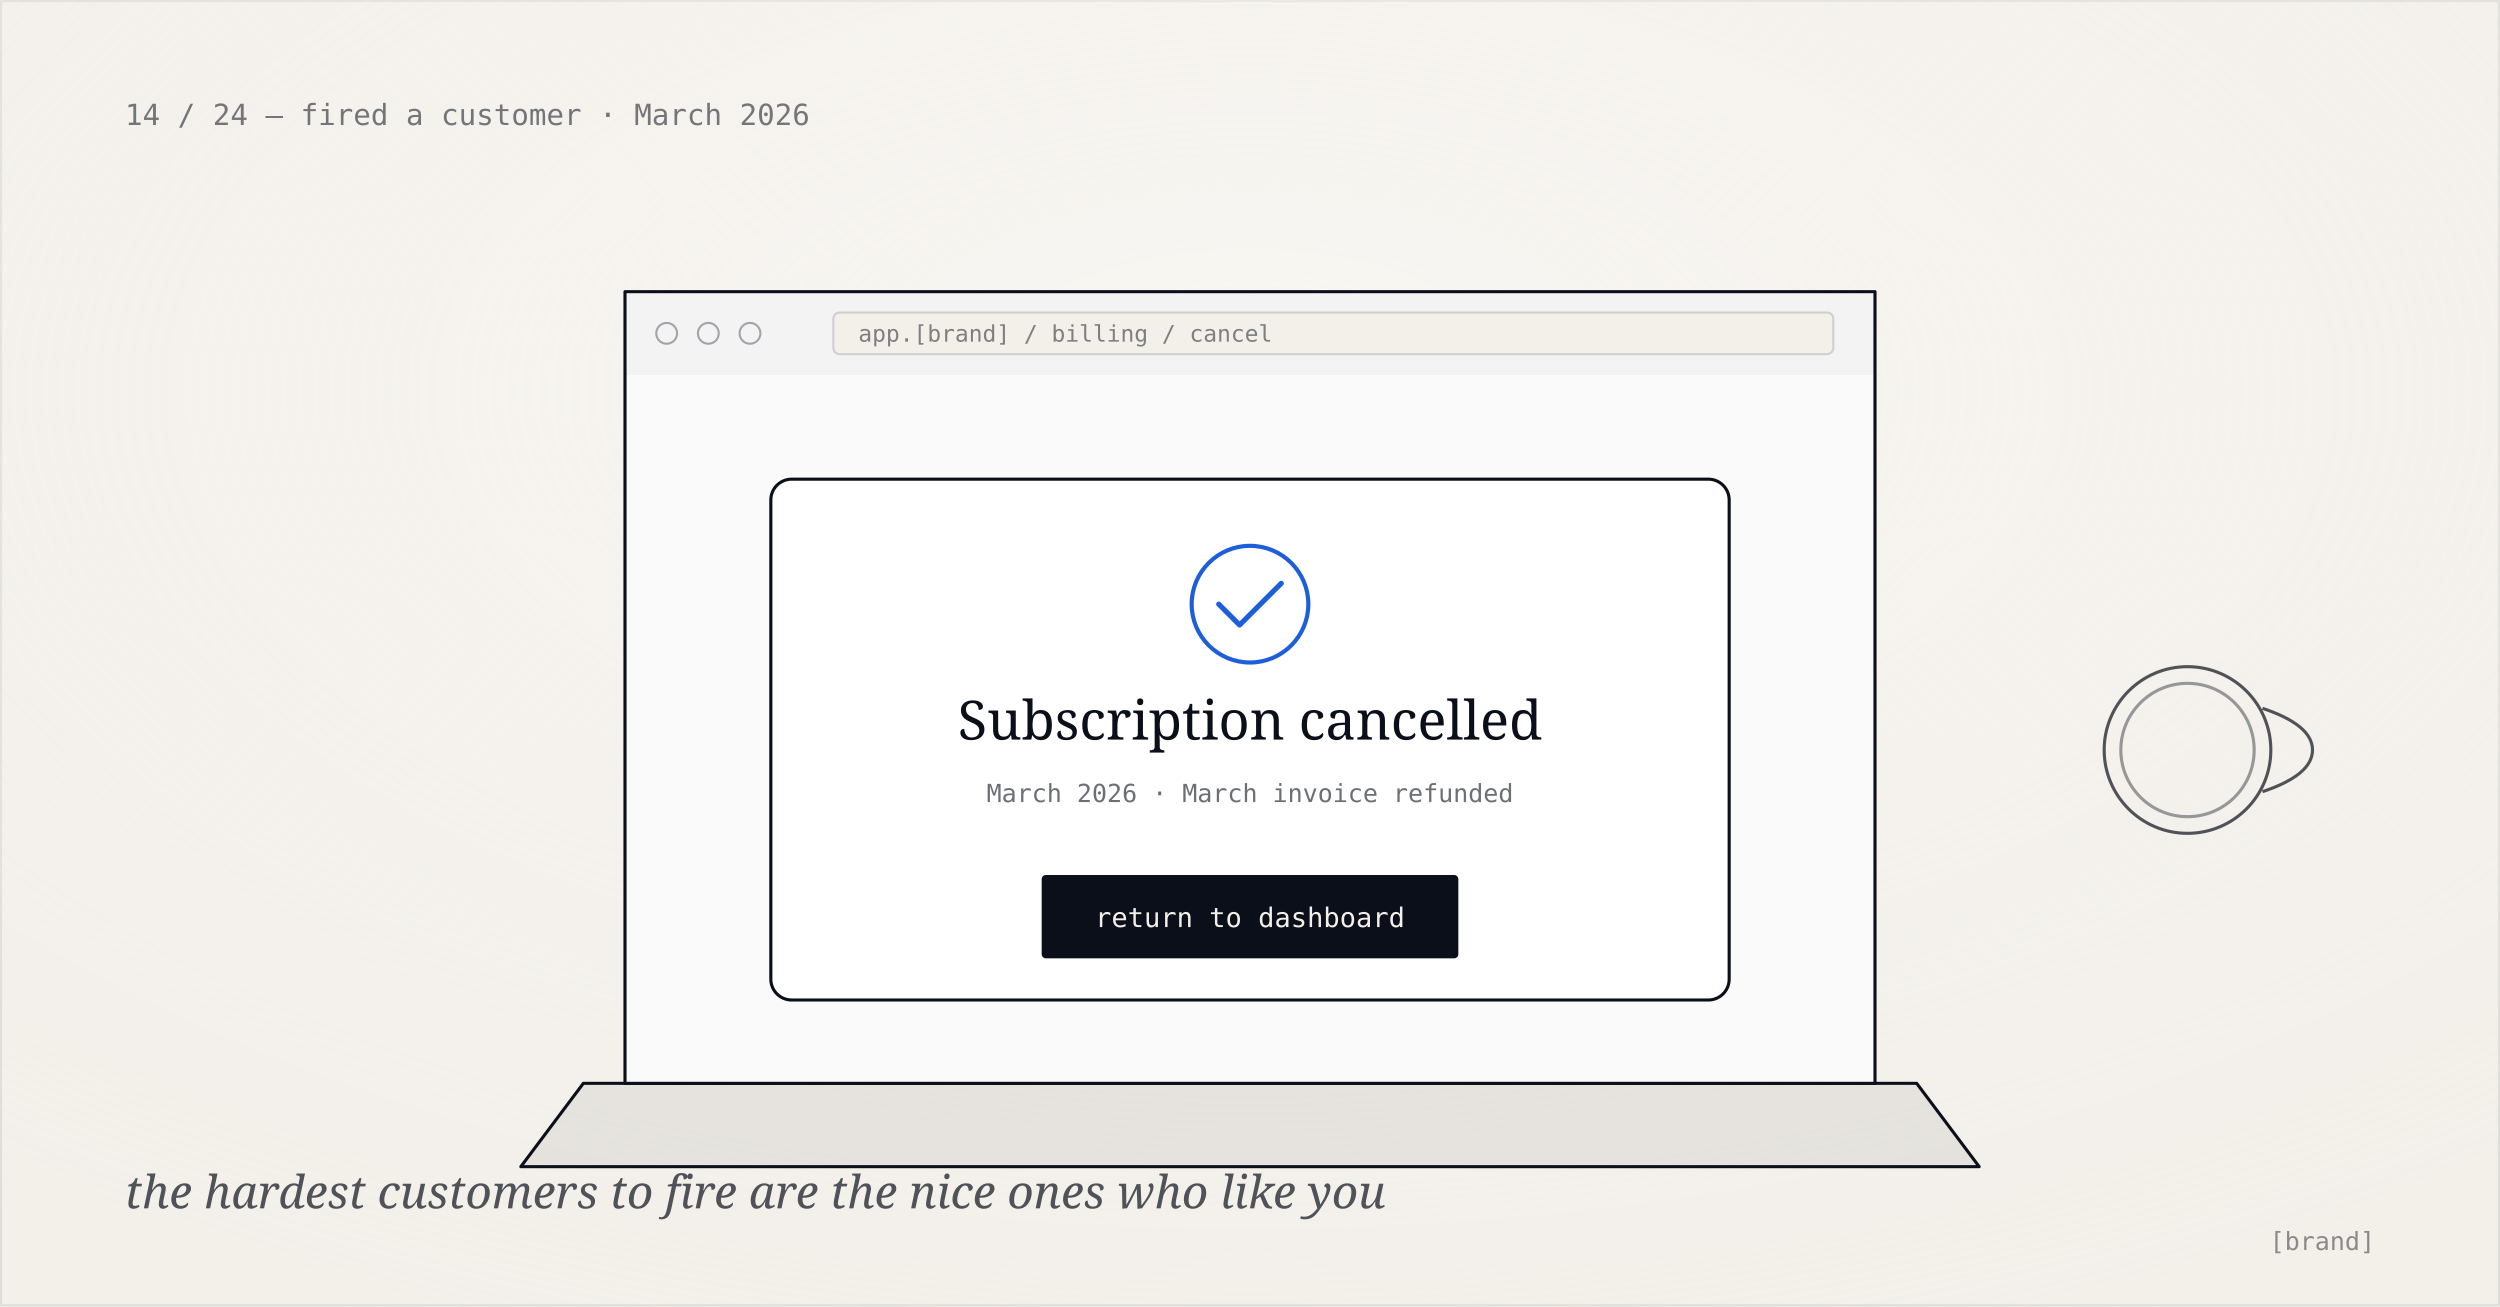
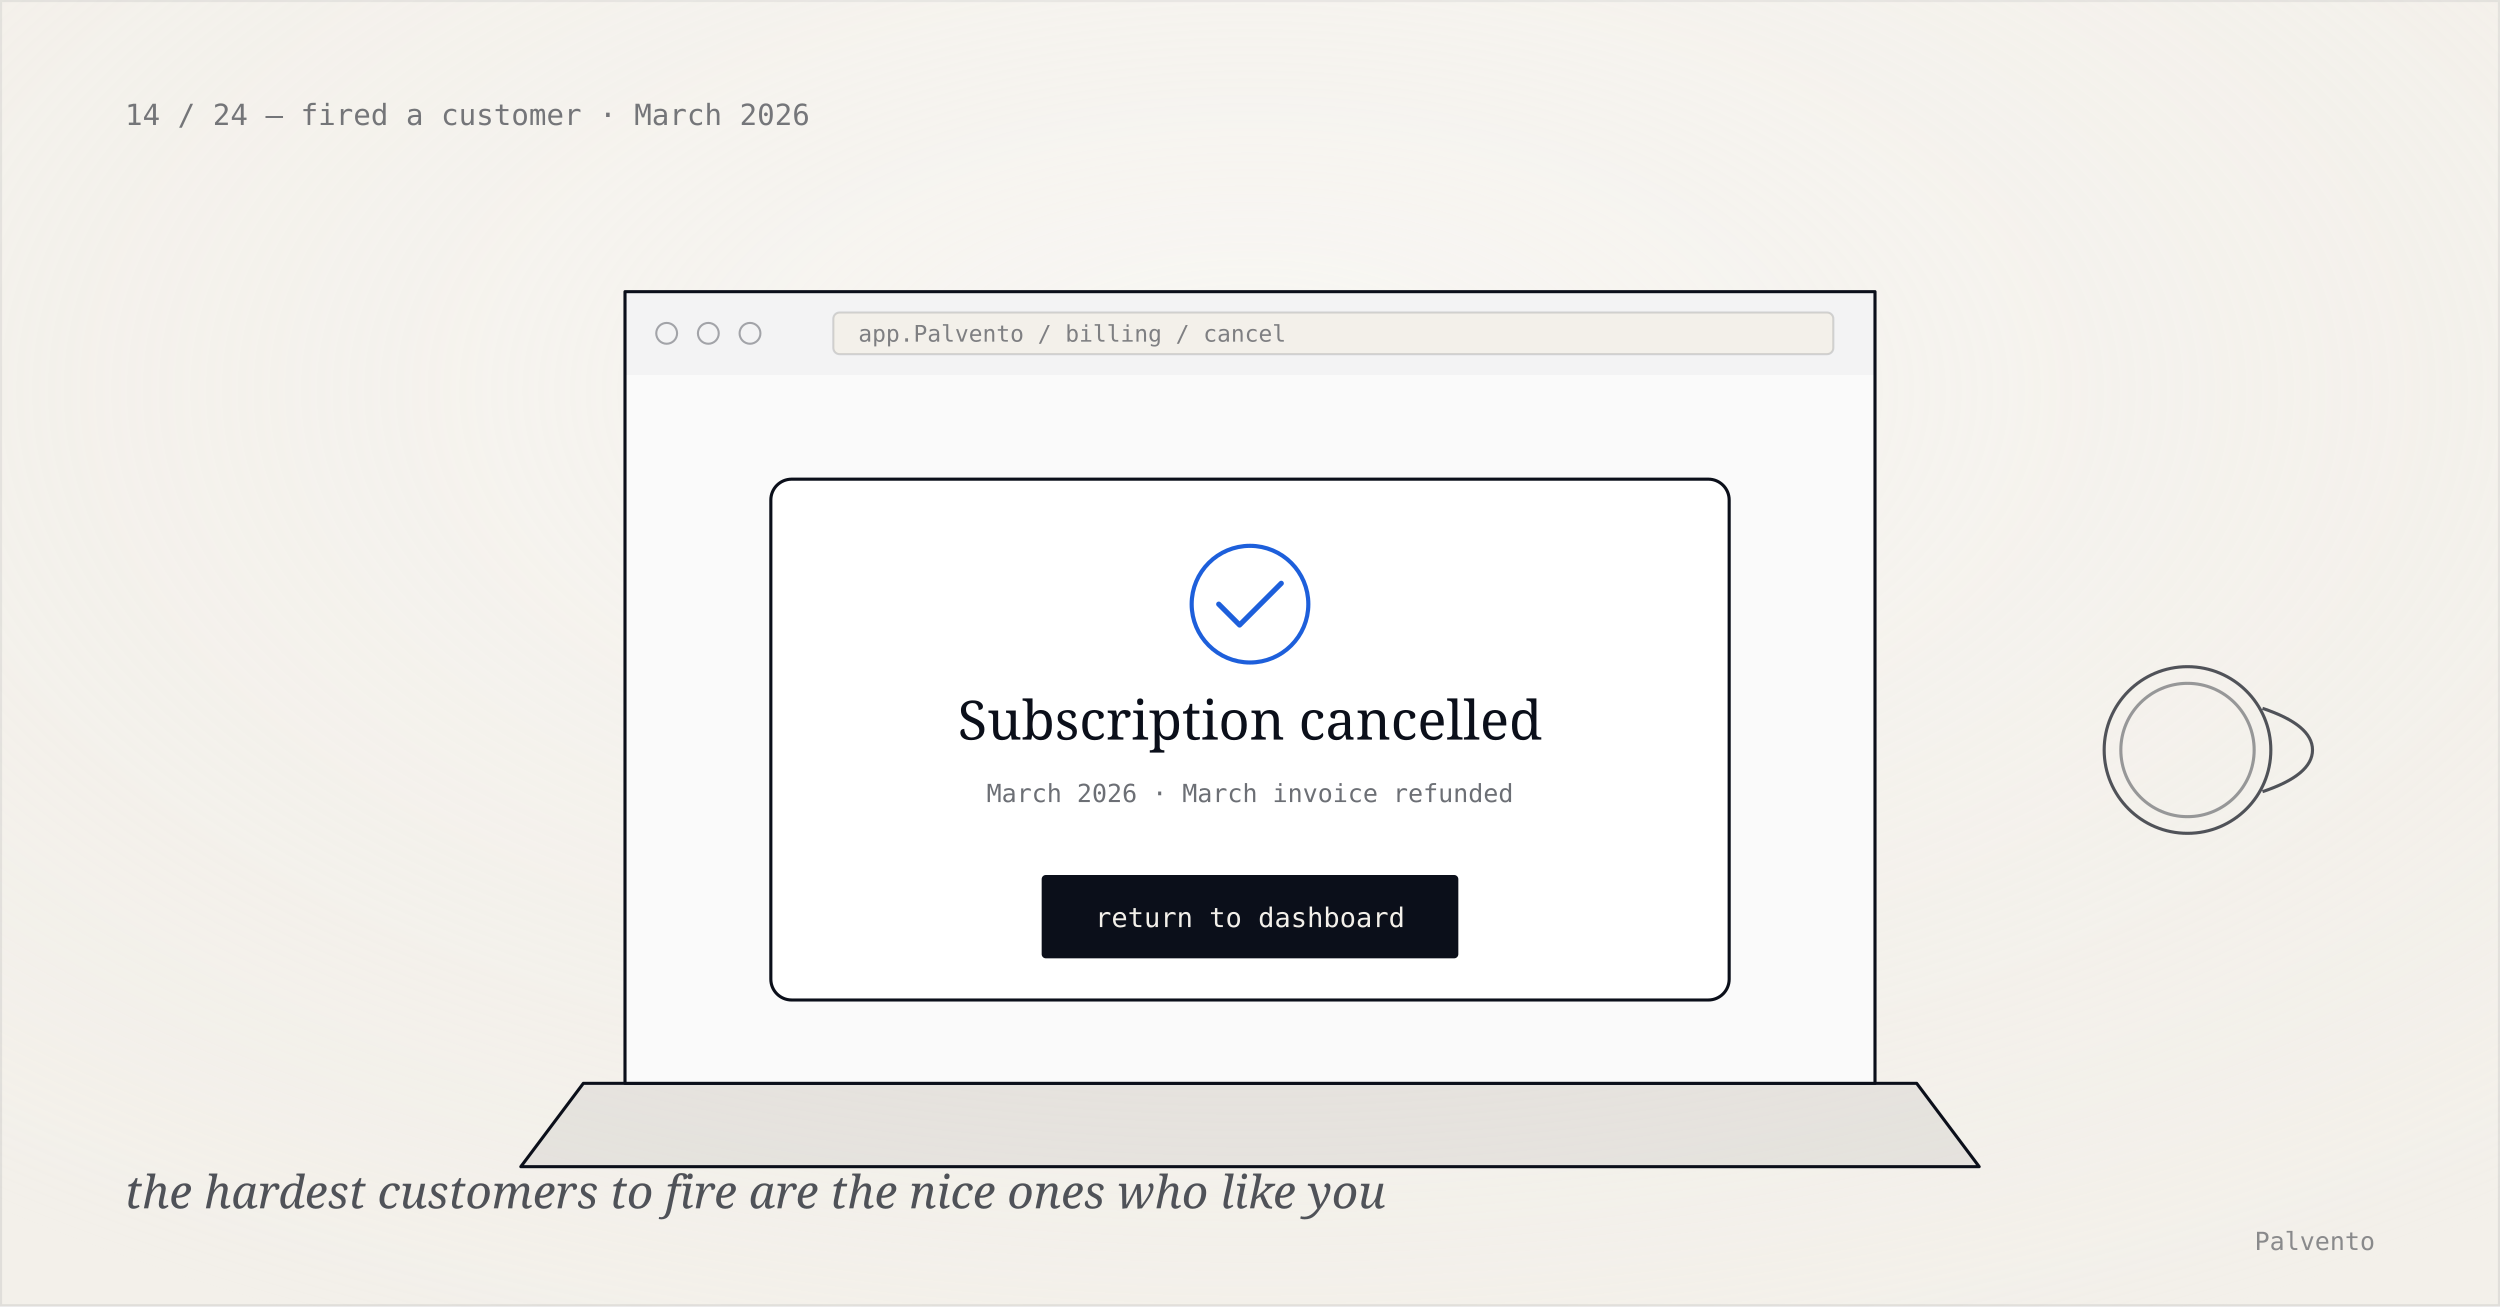
<svg xmlns="http://www.w3.org/2000/svg" width="1200" height="627" viewBox="0 0 1200 627" role="img" aria-labelledby="t14">
  <rect width="1200" height="627" fill="#f3f0ea" />
  <rect x="0.5" y="0.5" width="1199" height="626" fill="none" stroke="#0b0f1a" stroke-opacity="0.08" />
  <defs>
    <radialGradient id="overhead" cx="0.5" cy="0.3" r="0.8">
      <stop offset="0" stop-color="#ffffff" stop-opacity="0.5" />
      <stop offset="1" stop-color="#f3f0ea" stop-opacity="0" />
    </radialGradient>
  </defs>
  <rect width="1200" height="627" fill="url(#overhead)" />
  <g font-family="'Geist Mono', ui-monospace, monospace" font-size="14" fill="#0b0f1a" fill-opacity="0.55">
    <text x="60" y="60">14 / 24 — fired a customer · March 2026</text>
  </g>
  <g>
    <path d="M280 520 L 920 520 L 950 560 L 250 560 Z" fill="#0b0f1a" fill-opacity="0.06" stroke="#0b0f1a" stroke-width="1.5" stroke-linejoin="round" />
    <path d="M300 140 L 900 140 L 900 520 L 300 520 Z" fill="#ffffff" stroke="#0b0f1a" stroke-width="1.5" stroke-linejoin="round" />
  </g>
  <g>
    <rect x="300" y="140" width="600" height="40" fill="#0b0f1a" fill-opacity="0.05" />
    <circle cx="320" cy="160" r="5" fill="none" stroke="#0b0f1a" stroke-width="1" opacity="0.35" />
    <circle cx="340" cy="160" r="5" fill="none" stroke="#0b0f1a" stroke-width="1" opacity="0.35" />
    <circle cx="360" cy="160" r="5" fill="none" stroke="#0b0f1a" stroke-width="1" opacity="0.35" />
    <rect x="400" y="150" width="480" height="20" rx="3" fill="#f3f0ea" stroke="#0b0f1a" stroke-width="1" stroke-opacity="0.15" />
-     <text x="412" y="164" font-family="'Geist Mono', ui-monospace, monospace" font-size="11" fill="#0b0f1a" fill-opacity="0.5">app.[brand] / billing / cancel</text>
+     <text x="412" y="164" font-family="'Geist Mono', ui-monospace, monospace" font-size="11" fill="#0b0f1a" fill-opacity="0.5">app.Palvento / billing / cancel</text>
  </g>
  <rect x="300" y="180" width="600" height="340" fill="#0b0f1a" fill-opacity="0.02" />
  <g>
    <rect x="370" y="230" width="460" height="250" rx="10" fill="#ffffff" stroke="#0b0f1a" stroke-width="1.5" />
    <circle cx="600" cy="290" r="28" fill="none" stroke="#1d5fdb" stroke-width="2" />
    <path d="M585 290 L 595 300 L 615 280" fill="none" stroke="#1d5fdb" stroke-width="2.5" stroke-linecap="round" stroke-linejoin="round" />
    <text x="600" y="355" text-anchor="middle" font-family="'Instrument Serif', Georgia, serif" font-size="26" fill="#0b0f1a">Subscription cancelled</text>
    <text x="600" y="385" text-anchor="middle" font-family="'Geist Mono', ui-monospace, monospace" font-size="12" fill="#0b0f1a" fill-opacity="0.6">March 2026 · March invoice refunded</text>
    <rect x="500" y="420" width="200" height="40" rx="2" fill="#0b0f1a" />
    <text x="600" y="445" text-anchor="middle" font-family="'Geist Mono', ui-monospace, monospace" font-size="13" fill="#f3f0ea">return to dashboard</text>
  </g>
  <g stroke="#0b0f1a" stroke-width="1.5" fill="none">
    <circle cx="1050" cy="360" r="40" stroke-opacity="0.7" />
    <circle cx="1050" cy="360" r="32" stroke-opacity="0.4" />
    <path d="M1086 340 Q 1110 348 1110 360 Q 1110 372 1086 380" stroke-opacity="0.7" />
  </g>
  <g font-family="'Instrument Serif', Georgia, serif" font-size="22" font-style="italic" fill="#0b0f1a" fill-opacity="0.7">
    <text x="60" y="580">the hardest customers to fire are the nice ones who like you</text>
  </g>
  <g font-family="'Geist Mono', ui-monospace, monospace" font-size="12" fill="#0b0f1a" fill-opacity="0.45">
-     <text x="1140" y="600" text-anchor="end">[brand]</text>
+     <text x="1140" y="600" text-anchor="end">Palvento</text>
  </g>
</svg>
